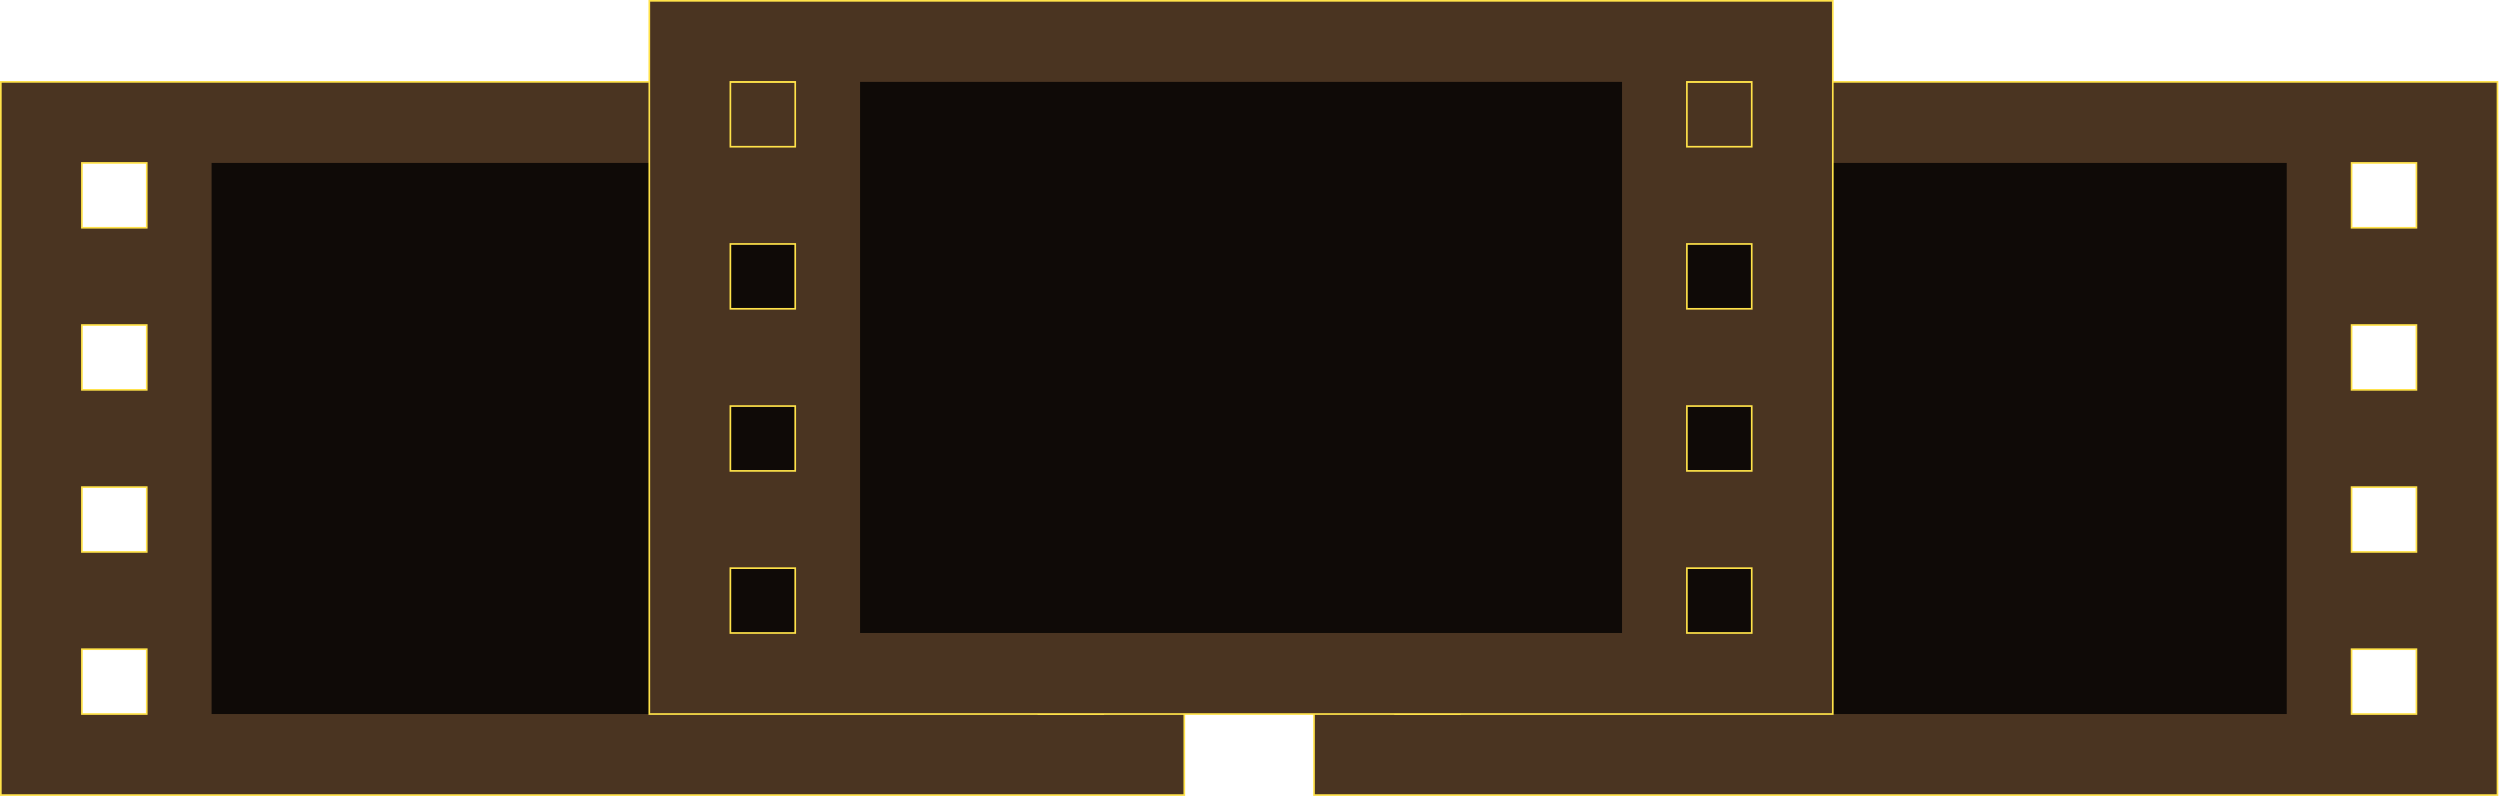
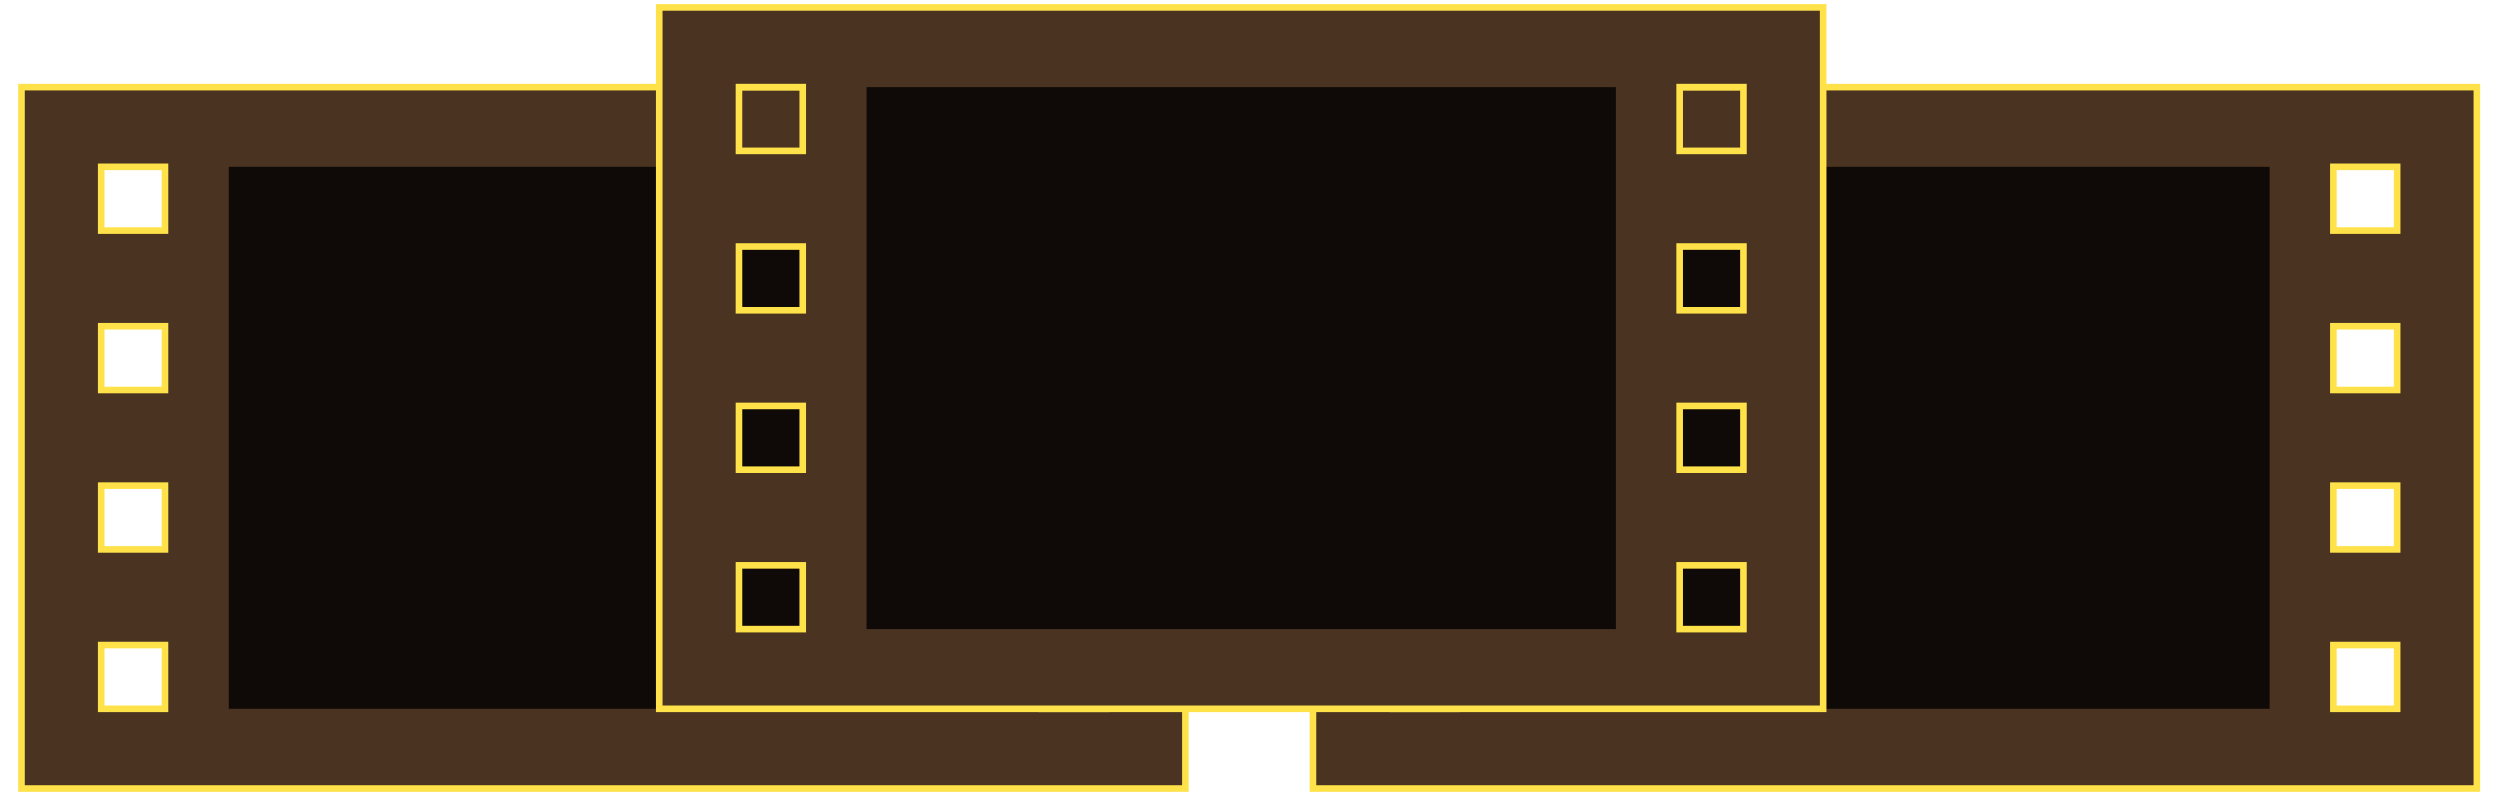
- <svg xmlns="http://www.w3.org/2000/svg" width="746" height="238" viewBox="0 0 746 238" fill="none">
-   <path d="M353.399 237.25H0.25V24.434H353.399V237.25ZM24.439 213.066H43.789V193.72H24.439V213.066ZM309.86 193.72V213.066H329.211V193.72H309.86ZM24.439 164.699H43.789V145.352H24.439V164.699ZM309.86 164.699H329.211V145.352H309.86V164.699ZM24.439 116.332H43.789V96.984H24.439V116.332ZM309.86 116.332H329.211V96.984H309.86V116.332ZM24.439 67.964H43.789V48.617H24.439V67.964ZM309.86 67.964H329.211V48.617H309.86V67.964Z" fill="#4A3421" />
-   <path d="M353.399 237.25V237.5H353.649V237.25H353.399ZM0.25 237.25H0V237.5H0.25V237.25ZM0.25 24.434V24.184H0V24.434H0.25ZM353.399 24.434H353.649V24.184H353.399V24.434ZM24.439 213.066H24.189V213.316H24.439V213.066ZM43.789 213.066V213.316H44.039V213.066H43.789ZM43.789 193.72H44.039V193.47H43.789V193.72ZM24.439 193.72V193.47H24.189V193.72H24.439ZM309.86 193.72V193.47H309.61V193.72H309.86ZM309.86 213.066H309.61V213.316H309.86V213.066ZM329.211 213.066V213.316H329.461V213.066H329.211ZM329.211 193.72H329.461V193.47H329.211V193.72ZM24.439 164.699H24.189V164.949H24.439V164.699ZM43.789 164.699V164.949H44.039V164.699H43.789ZM43.789 145.352H44.039V145.102H43.789V145.352ZM24.439 145.352V145.102H24.189V145.352H24.439ZM309.86 164.699H309.61V164.949H309.86V164.699ZM329.211 164.699V164.949H329.461V164.699H329.211ZM329.211 145.352H329.461V145.102H329.211V145.352ZM309.86 145.352V145.102H309.61V145.352H309.86ZM24.439 116.332H24.189V116.582H24.439V116.332ZM43.789 116.332V116.582H44.039V116.332H43.789ZM43.789 96.984H44.039V96.734H43.789V96.984ZM24.439 96.984V96.734H24.189V96.984H24.439ZM309.86 116.332H309.61V116.582H309.86V116.332ZM329.211 116.332V116.582H329.461V116.332H329.211ZM329.211 96.984H329.461V96.734H329.211V96.984ZM309.86 96.984V96.734H309.61V96.984H309.86ZM24.439 67.964H24.189V68.214H24.439V67.964ZM43.789 67.964V68.214H44.039V67.964H43.789ZM43.789 48.617H44.039V48.367H43.789V48.617ZM24.439 48.617V48.367H24.189V48.617H24.439ZM309.86 67.964H309.61V68.214H309.86V67.964ZM329.211 67.964V68.214H329.461V67.964H329.211ZM329.211 48.617H329.461V48.367H329.211V48.617ZM309.86 48.617V48.367H309.61V48.617H309.86ZM353.399 237.25V237H0.25V237.25V237.5H353.399V237.25ZM0.25 237.25H0.5V24.434H0.25H0V237.25H0.25ZM0.25 24.434V24.684H353.399V24.434V24.184H0.25V24.434ZM353.399 24.434H353.149V237.25H353.399H353.649V24.434H353.399ZM24.439 213.066V213.316H43.789V213.066V212.816H24.439V213.066ZM43.789 213.066H44.039V193.72H43.789H43.539V213.066H43.789ZM43.789 193.72V193.47H24.439V193.72V193.97H43.789V193.72ZM24.439 193.72H24.189V213.066H24.439H24.689V193.72H24.439ZM309.86 193.72H309.61V213.066H309.86H310.11V193.72H309.86ZM309.86 213.066V213.316H329.211V213.066V212.816H309.86V213.066ZM329.211 213.066H329.461V193.72H329.211H328.961V213.066H329.211ZM329.211 193.72V193.47H309.86V193.72V193.97H329.211V193.72ZM24.439 164.699V164.949H43.789V164.699V164.449H24.439V164.699ZM43.789 164.699H44.039V145.352H43.789H43.539V164.699H43.789ZM43.789 145.352V145.102H24.439V145.352V145.602H43.789V145.352ZM24.439 145.352H24.189V164.699H24.439H24.689V145.352H24.439ZM309.86 164.699V164.949H329.211V164.699V164.449H309.86V164.699ZM329.211 164.699H329.461V145.352H329.211H328.961V164.699H329.211ZM329.211 145.352V145.102H309.86V145.352V145.602H329.211V145.352ZM309.86 145.352H309.61V164.699H309.86H310.11V145.352H309.86ZM24.439 116.332V116.582H43.789V116.332V116.082H24.439V116.332ZM43.789 116.332H44.039V96.984H43.789H43.539V116.332H43.789ZM43.789 96.984V96.734H24.439V96.984V97.234H43.789V96.984ZM24.439 96.984H24.189V116.332H24.439H24.689V96.984H24.439ZM309.86 116.332V116.582H329.211V116.332V116.082H309.86V116.332ZM329.211 116.332H329.461V96.984H329.211H328.961V116.332H329.211ZM329.211 96.984V96.734H309.86V96.984V97.234H329.211V96.984ZM309.86 96.984H309.61V116.332H309.86H310.11V96.984H309.86ZM24.439 67.964V68.214H43.789V67.964V67.714H24.439V67.964ZM43.789 67.964H44.039V48.617H43.789H43.539V67.964H43.789ZM43.789 48.617V48.367H24.439V48.617V48.867H43.789V48.617ZM24.439 48.617H24.189V67.964H24.439H24.689V48.617H24.439ZM309.86 67.964V68.214H329.211V67.964V67.714H309.86V67.964ZM329.211 67.964H329.461V48.617H329.211H328.961V67.964H329.211ZM329.211 48.617V48.367H309.86V48.617V48.867H329.211V48.617ZM309.86 48.617H309.61V67.964H309.86H310.11V48.617H309.86Z" fill="#FFE249" />
+ <svg xmlns="http://www.w3.org/2000/svg" width="746" height="238" viewBox="-2 -2 750 242" fill="none">
+   <path d="M353.399 237.25H0.25V24.434H353.399V237.25ZM24.439 213.066H43.789V193.72H24.439V213.066ZM309.86 193.72V213.066H329.211V193.72H309.86ZM24.439 164.699H43.789V145.352H24.439V164.699ZM309.86 164.699H329.211V145.352H309.86V164.699ZM24.439 116.332H43.789V96.984H24.439V116.332ZM309.86 116.332H329.211V96.984H309.86V116.332ZM24.439 67.964H43.789V48.617H24.439V67.964ZM309.86 67.964H329.211V48.617H309.86V67.964Z" fill="#4A3421" stroke="#FFE249" stroke-width="2" />
  <rect x="63.14" y="48.617" width="227.37" height="164.449" fill="black" fill-opacity="0.8" />
-   <path d="M745.25 237.25H392.101V24.434H745.25V237.25ZM416.289 213.066H435.64V193.72H416.289V213.066ZM701.711 193.72V213.066H721.062V193.72H701.711ZM416.289 164.699H435.64V145.352H416.289V164.699ZM701.711 164.699H721.062V145.352H701.711V164.699ZM416.289 116.332H435.64V96.984H416.289V116.332ZM701.711 116.332H721.062V96.984H701.711V116.332ZM416.289 67.964H435.64V48.617H416.289V67.964ZM701.711 67.964H721.062V48.617H701.711V67.964Z" fill="#4A3421" />
-   <path d="M745.25 237.25V237.5H745.5V237.25H745.25ZM392.101 237.25H391.851V237.5H392.101V237.25ZM392.101 24.434V24.184H391.851V24.434H392.101ZM745.25 24.434H745.5V24.184H745.25V24.434ZM416.289 213.066H416.039V213.316H416.289V213.066ZM435.64 213.066V213.316H435.89V213.066H435.64ZM435.64 193.72H435.89V193.47H435.64V193.72ZM416.289 193.72V193.47H416.039V193.72H416.289ZM701.711 193.72V193.47H701.461V193.72H701.711ZM701.711 213.066H701.461V213.316H701.711V213.066ZM721.062 213.066V213.316H721.312V213.066H721.062ZM721.062 193.72H721.312V193.47H721.062V193.72ZM416.289 164.699H416.039V164.949H416.289V164.699ZM435.64 164.699V164.949H435.89V164.699H435.64ZM435.64 145.352H435.89V145.102H435.64V145.352ZM416.289 145.352V145.102H416.039V145.352H416.289ZM701.711 164.699H701.461V164.949H701.711V164.699ZM721.062 164.699V164.949H721.312V164.699H721.062ZM721.062 145.352H721.312V145.102H721.062V145.352ZM701.711 145.352V145.102H701.461V145.352H701.711ZM416.289 116.332H416.039V116.582H416.289V116.332ZM435.64 116.332V116.582H435.89V116.332H435.64ZM435.64 96.984H435.89V96.734H435.64V96.984ZM416.289 96.984V96.734H416.039V96.984H416.289ZM701.711 116.332H701.461V116.582H701.711V116.332ZM721.062 116.332V116.582H721.312V116.332H721.062ZM721.062 96.984H721.312V96.734H721.062V96.984ZM701.711 96.984V96.734H701.461V96.984H701.711ZM416.289 67.964H416.039V68.214H416.289V67.964ZM435.64 67.964V68.214H435.89V67.964H435.64ZM435.64 48.617H435.89V48.367H435.64V48.617ZM416.289 48.617V48.367H416.039V48.617H416.289ZM701.711 67.964H701.461V68.214H701.711V67.964ZM721.062 67.964V68.214H721.312V67.964H721.062ZM721.062 48.617H721.312V48.367H721.062V48.617ZM701.711 48.617V48.367H701.461V48.617H701.711ZM745.25 237.25V237H392.101V237.25V237.5H745.25V237.25ZM392.101 237.25H392.351V24.434H392.101H391.851V237.25H392.101ZM392.101 24.434V24.684H745.25V24.434V24.184H392.101V24.434ZM745.25 24.434H745V237.25H745.25H745.5V24.434H745.25ZM416.289 213.066V213.316H435.64V213.066V212.816H416.289V213.066ZM435.64 213.066H435.89V193.72H435.64H435.39V213.066H435.64ZM435.64 193.72V193.47H416.289V193.72V193.97H435.64V193.72ZM416.289 193.72H416.039V213.066H416.289H416.539V193.72H416.289ZM701.711 193.72H701.461V213.066H701.711H701.961V193.72H701.711ZM701.711 213.066V213.316H721.062V213.066V212.816H701.711V213.066ZM721.062 213.066H721.312V193.72H721.062H720.812V213.066H721.062ZM721.062 193.72V193.47H701.711V193.72V193.97H721.062V193.72ZM416.289 164.699V164.949H435.64V164.699V164.449H416.289V164.699ZM435.64 164.699H435.89V145.352H435.64H435.39V164.699H435.64ZM435.64 145.352V145.102H416.289V145.352V145.602H435.64V145.352ZM416.289 145.352H416.039V164.699H416.289H416.539V145.352H416.289ZM701.711 164.699V164.949H721.062V164.699V164.449H701.711V164.699ZM721.062 164.699H721.312V145.352H721.062H720.812V164.699H721.062ZM721.062 145.352V145.102H701.711V145.352V145.602H721.062V145.352ZM701.711 145.352H701.461V164.699H701.711H701.961V145.352H701.711ZM416.289 116.332V116.582H435.64V116.332V116.082H416.289V116.332ZM435.64 116.332H435.89V96.984H435.64H435.39V116.332H435.64ZM435.64 96.984V96.734H416.289V96.984V97.234H435.64V96.984ZM416.289 96.984H416.039V116.332H416.289H416.539V96.984H416.289ZM701.711 116.332V116.582H721.062V116.332V116.082H701.711V116.332ZM721.062 116.332H721.312V96.984H721.062H720.812V116.332H721.062ZM721.062 96.984V96.734H701.711V96.984V97.234H721.062V96.984ZM701.711 96.984H701.461V116.332H701.711H701.961V96.984H701.711ZM416.289 67.964V68.214H435.64V67.964V67.714H416.289V67.964ZM435.64 67.964H435.89V48.617H435.64H435.39V67.964H435.64ZM435.64 48.617V48.367H416.289V48.617V48.867H435.64V48.617ZM416.289 48.617H416.039V67.964H416.289H416.539V48.617H416.289ZM701.711 67.964V68.214H721.062V67.964V67.714H701.711V67.964ZM721.062 67.964H721.312V48.617H721.062H720.812V67.964H721.062ZM721.062 48.617V48.367H701.711V48.617V48.867H721.062V48.617ZM701.711 48.617H701.461V67.964H701.711H701.961V48.617H701.711Z" fill="#FFE249" />
+   <path d="M745.25 237.25H392.101V24.434H745.25V237.25ZM416.289 213.066H435.64V193.72H416.289V213.066ZM701.711 193.72V213.066H721.062V193.72H701.711ZM416.289 164.699H435.64V145.352H416.289V164.699ZM701.711 164.699H721.062V145.352H701.711V164.699ZM416.289 116.332H435.64V96.984H416.289V116.332ZM701.711 116.332H721.062V96.984H701.711V116.332ZM416.289 67.964H435.64V48.617H416.289V67.964ZM701.711 67.964H721.062V48.617H701.711V67.964Z" fill="#4A3421" stroke="#FFE249" stroke-width="2" />
  <rect x="454.99" y="48.617" width="227.37" height="164.449" fill="black" fill-opacity="0.8" />
-   <path d="M546.906 213.066H193.756V0.25H546.906V213.066ZM217.945 188.883H237.296V169.536H217.945V188.883ZM503.367 169.536V188.883H522.717V169.536H503.367ZM217.945 140.516H237.296V121.168H217.945V140.516ZM503.367 140.516H522.717V121.168H503.367V140.516ZM217.945 92.148H237.296V72.801H217.945V92.148ZM503.367 92.148H522.717V72.801H503.367V92.148ZM217.945 43.78H237.296V24.434H217.945V43.78ZM503.367 43.78H522.717V24.434H503.367V43.78Z" fill="#4A3421" />
-   <path d="M546.906 213.066V213.316H547.156V213.066H546.906ZM193.756 213.066H193.506V213.316H193.756V213.066ZM193.756 0.25V0H193.506V0.25H193.756ZM546.906 0.25H547.156V0H546.906V0.25ZM217.945 188.883H217.695V189.133H217.945V188.883ZM237.296 188.883V189.133H237.546V188.883H237.296ZM237.296 169.536H237.546V169.286H237.296V169.536ZM217.945 169.536V169.286H217.695V169.536H217.945ZM503.367 169.536V169.286H503.117V169.536H503.367ZM503.367 188.883H503.117V189.133H503.367V188.883ZM522.717 188.883V189.133H522.967V188.883H522.717ZM522.717 169.536H522.967V169.286H522.717V169.536ZM217.945 140.516H217.695V140.766H217.945V140.516ZM237.296 140.516V140.766H237.546V140.516H237.296ZM237.296 121.168H237.546V120.918H237.296V121.168ZM217.945 121.168V120.918H217.695V121.168H217.945ZM503.367 140.516H503.117V140.766H503.367V140.516ZM522.717 140.516V140.766H522.967V140.516H522.717ZM522.717 121.168H522.967V120.918H522.717V121.168ZM503.367 121.168V120.918H503.117V121.168H503.367ZM217.945 92.148H217.695V92.398H217.945V92.148ZM237.296 92.148V92.398H237.546V92.148H237.296ZM237.296 72.801H237.546V72.551H237.296V72.801ZM217.945 72.801V72.551H217.695V72.801H217.945ZM503.367 92.148H503.117V92.398H503.367V92.148ZM522.717 92.148V92.398H522.967V92.148H522.717ZM522.717 72.801H522.967V72.551H522.717V72.801ZM503.367 72.801V72.551H503.117V72.801H503.367ZM217.945 43.78H217.695V44.03H217.945V43.78ZM237.296 43.78V44.03H237.546V43.78H237.296ZM237.296 24.434H237.546V24.184H237.296V24.434ZM217.945 24.434V24.184H217.695V24.434H217.945ZM503.367 43.78H503.117V44.03H503.367V43.78ZM522.717 43.78V44.03H522.967V43.78H522.717ZM522.717 24.434H522.967V24.184H522.717V24.434ZM503.367 24.434V24.184H503.117V24.434H503.367ZM546.906 213.066V212.816H193.756V213.066V213.316H546.906V213.066ZM193.756 213.066H194.006V0.25H193.756H193.506V213.066H193.756ZM193.756 0.25V0.5H546.906V0.25V0H193.756V0.25ZM546.906 0.25H546.656V213.066H546.906H547.156V0.25H546.906ZM217.945 188.883V189.133H237.296V188.883V188.633H217.945V188.883ZM237.296 188.883H237.546V169.536H237.296H237.046V188.883H237.296ZM237.296 169.536V169.286H217.945V169.536V169.786H237.296V169.536ZM217.945 169.536H217.695V188.883H217.945H218.195V169.536H217.945ZM503.367 169.536H503.117V188.883H503.367H503.617V169.536H503.367ZM503.367 188.883V189.133H522.717V188.883V188.633H503.367V188.883ZM522.717 188.883H522.967V169.536H522.717H522.467V188.883H522.717ZM522.717 169.536V169.286H503.367V169.536V169.786H522.717V169.536ZM217.945 140.516V140.766H237.296V140.516V140.266H217.945V140.516ZM237.296 140.516H237.546V121.168H237.296H237.046V140.516H237.296ZM237.296 121.168V120.918H217.945V121.168V121.418H237.296V121.168ZM217.945 121.168H217.695V140.516H217.945H218.195V121.168H217.945ZM503.367 140.516V140.766H522.717V140.516V140.266H503.367V140.516ZM522.717 140.516H522.967V121.168H522.717H522.467V140.516H522.717ZM522.717 121.168V120.918H503.367V121.168V121.418H522.717V121.168ZM503.367 121.168H503.117V140.516H503.367H503.617V121.168H503.367ZM217.945 92.148V92.398H237.296V92.148V91.898H217.945V92.148ZM237.296 92.148H237.546V72.801H237.296H237.046V92.148H237.296ZM237.296 72.801V72.551H217.945V72.801V73.051H237.296V72.801ZM217.945 72.801H217.695V92.148H217.945H218.195V72.801H217.945ZM503.367 92.148V92.398H522.717V92.148V91.898H503.367V92.148ZM522.717 92.148H522.967V72.801H522.717H522.467V92.148H522.717ZM522.717 72.801V72.551H503.367V72.801V73.051H522.717V72.801ZM503.367 72.801H503.117V92.148H503.367H503.617V72.801H503.367ZM217.945 43.78V44.03H237.296V43.78V43.53H217.945V43.78ZM237.296 43.78H237.546V24.434H237.296H237.046V43.78H237.296ZM237.296 24.434V24.184H217.945V24.434V24.684H237.296V24.434ZM217.945 24.434H217.695V43.78H217.945H218.195V24.434H217.945ZM503.367 43.78V44.03H522.717V43.78V43.53H503.367V43.78ZM522.717 43.78H522.967V24.434H522.717H522.467V43.78H522.717ZM522.717 24.434V24.184H503.367V24.434V24.684H522.717V24.434ZM503.367 24.434H503.117V43.78H503.367H503.617V24.434H503.367Z" fill="#FFE249" />
+   <path d="M546.906 213.066H193.756V0.25H546.906V213.066ZM217.945 188.883H237.296V169.536H217.945V188.883ZM503.367 169.536V188.883H522.717V169.536H503.367ZM217.945 140.516H237.296V121.168H217.945V140.516ZM503.367 140.516H522.717V121.168H503.367V140.516ZM217.945 92.148H237.296V72.801H217.945V92.148ZM503.367 92.148H522.717V72.801H503.367V92.148ZM217.945 43.78H237.296V24.434H217.945V43.78ZM503.367 43.78H522.717V24.434H503.367V43.78Z" fill="#4A3421" stroke="#FFE249" stroke-width="2" />
  <rect x="256.646" y="24.434" width="227.37" height="164.449" fill="black" fill-opacity="0.8" />
</svg>
